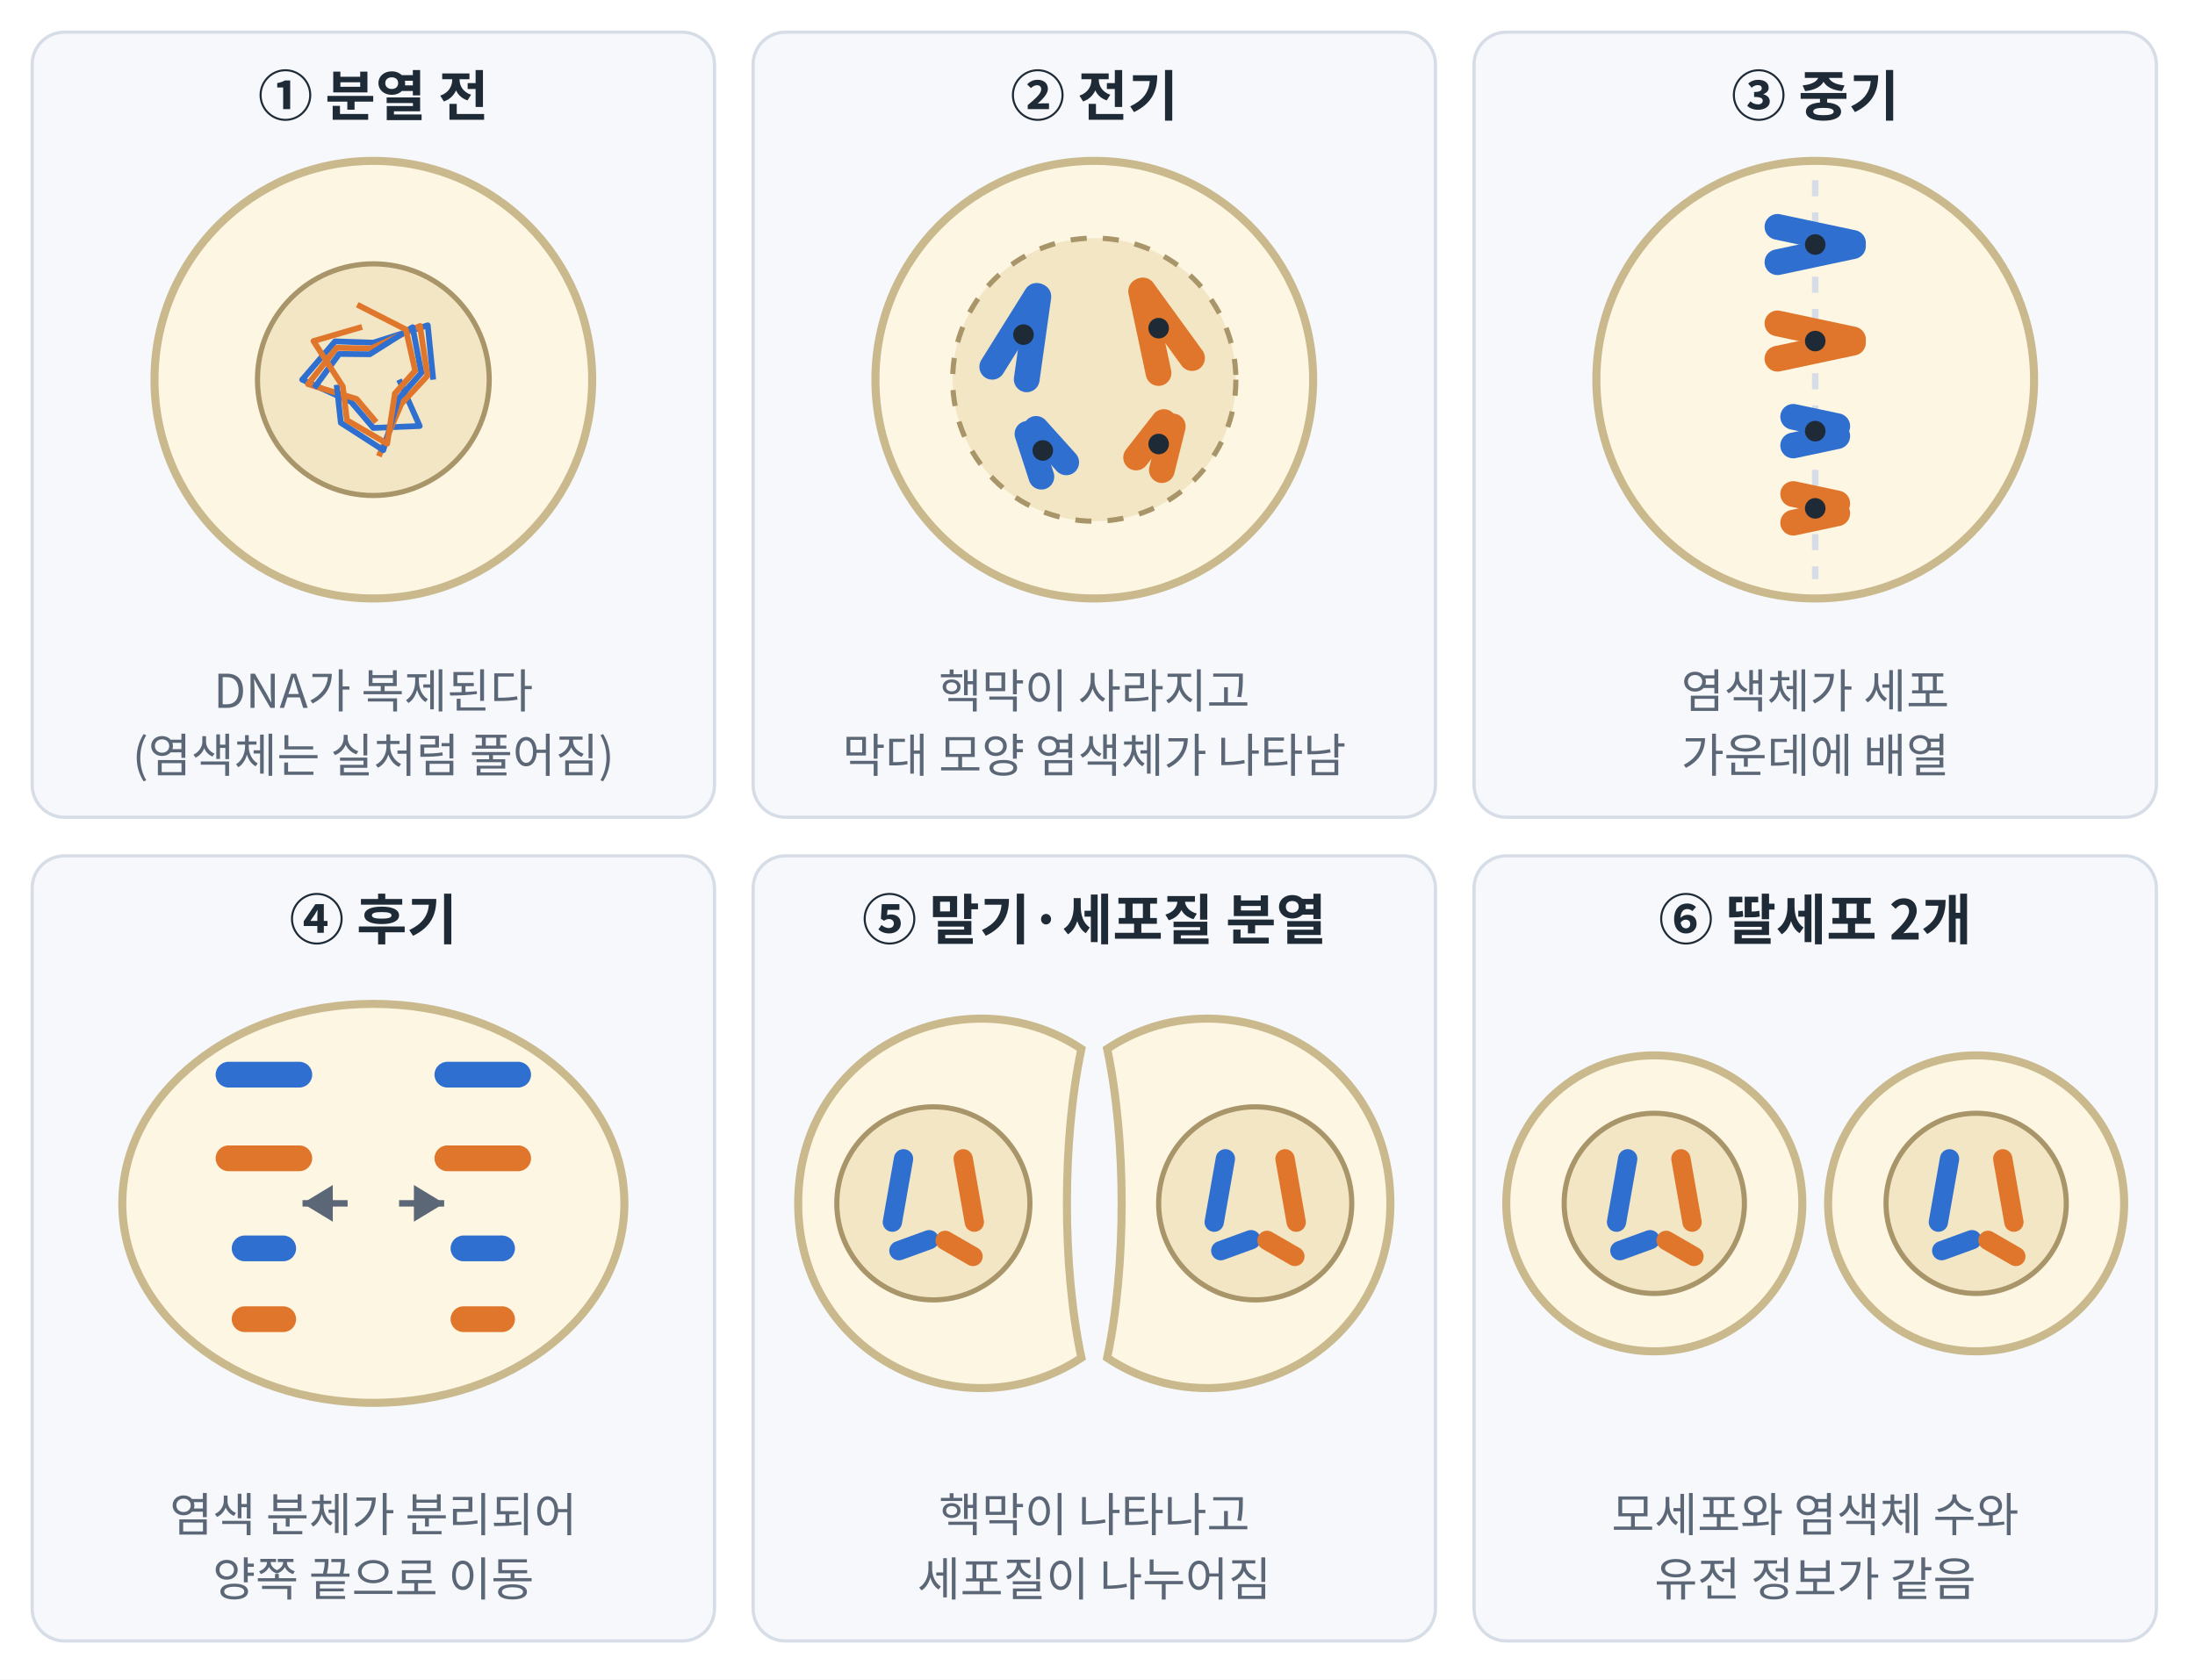
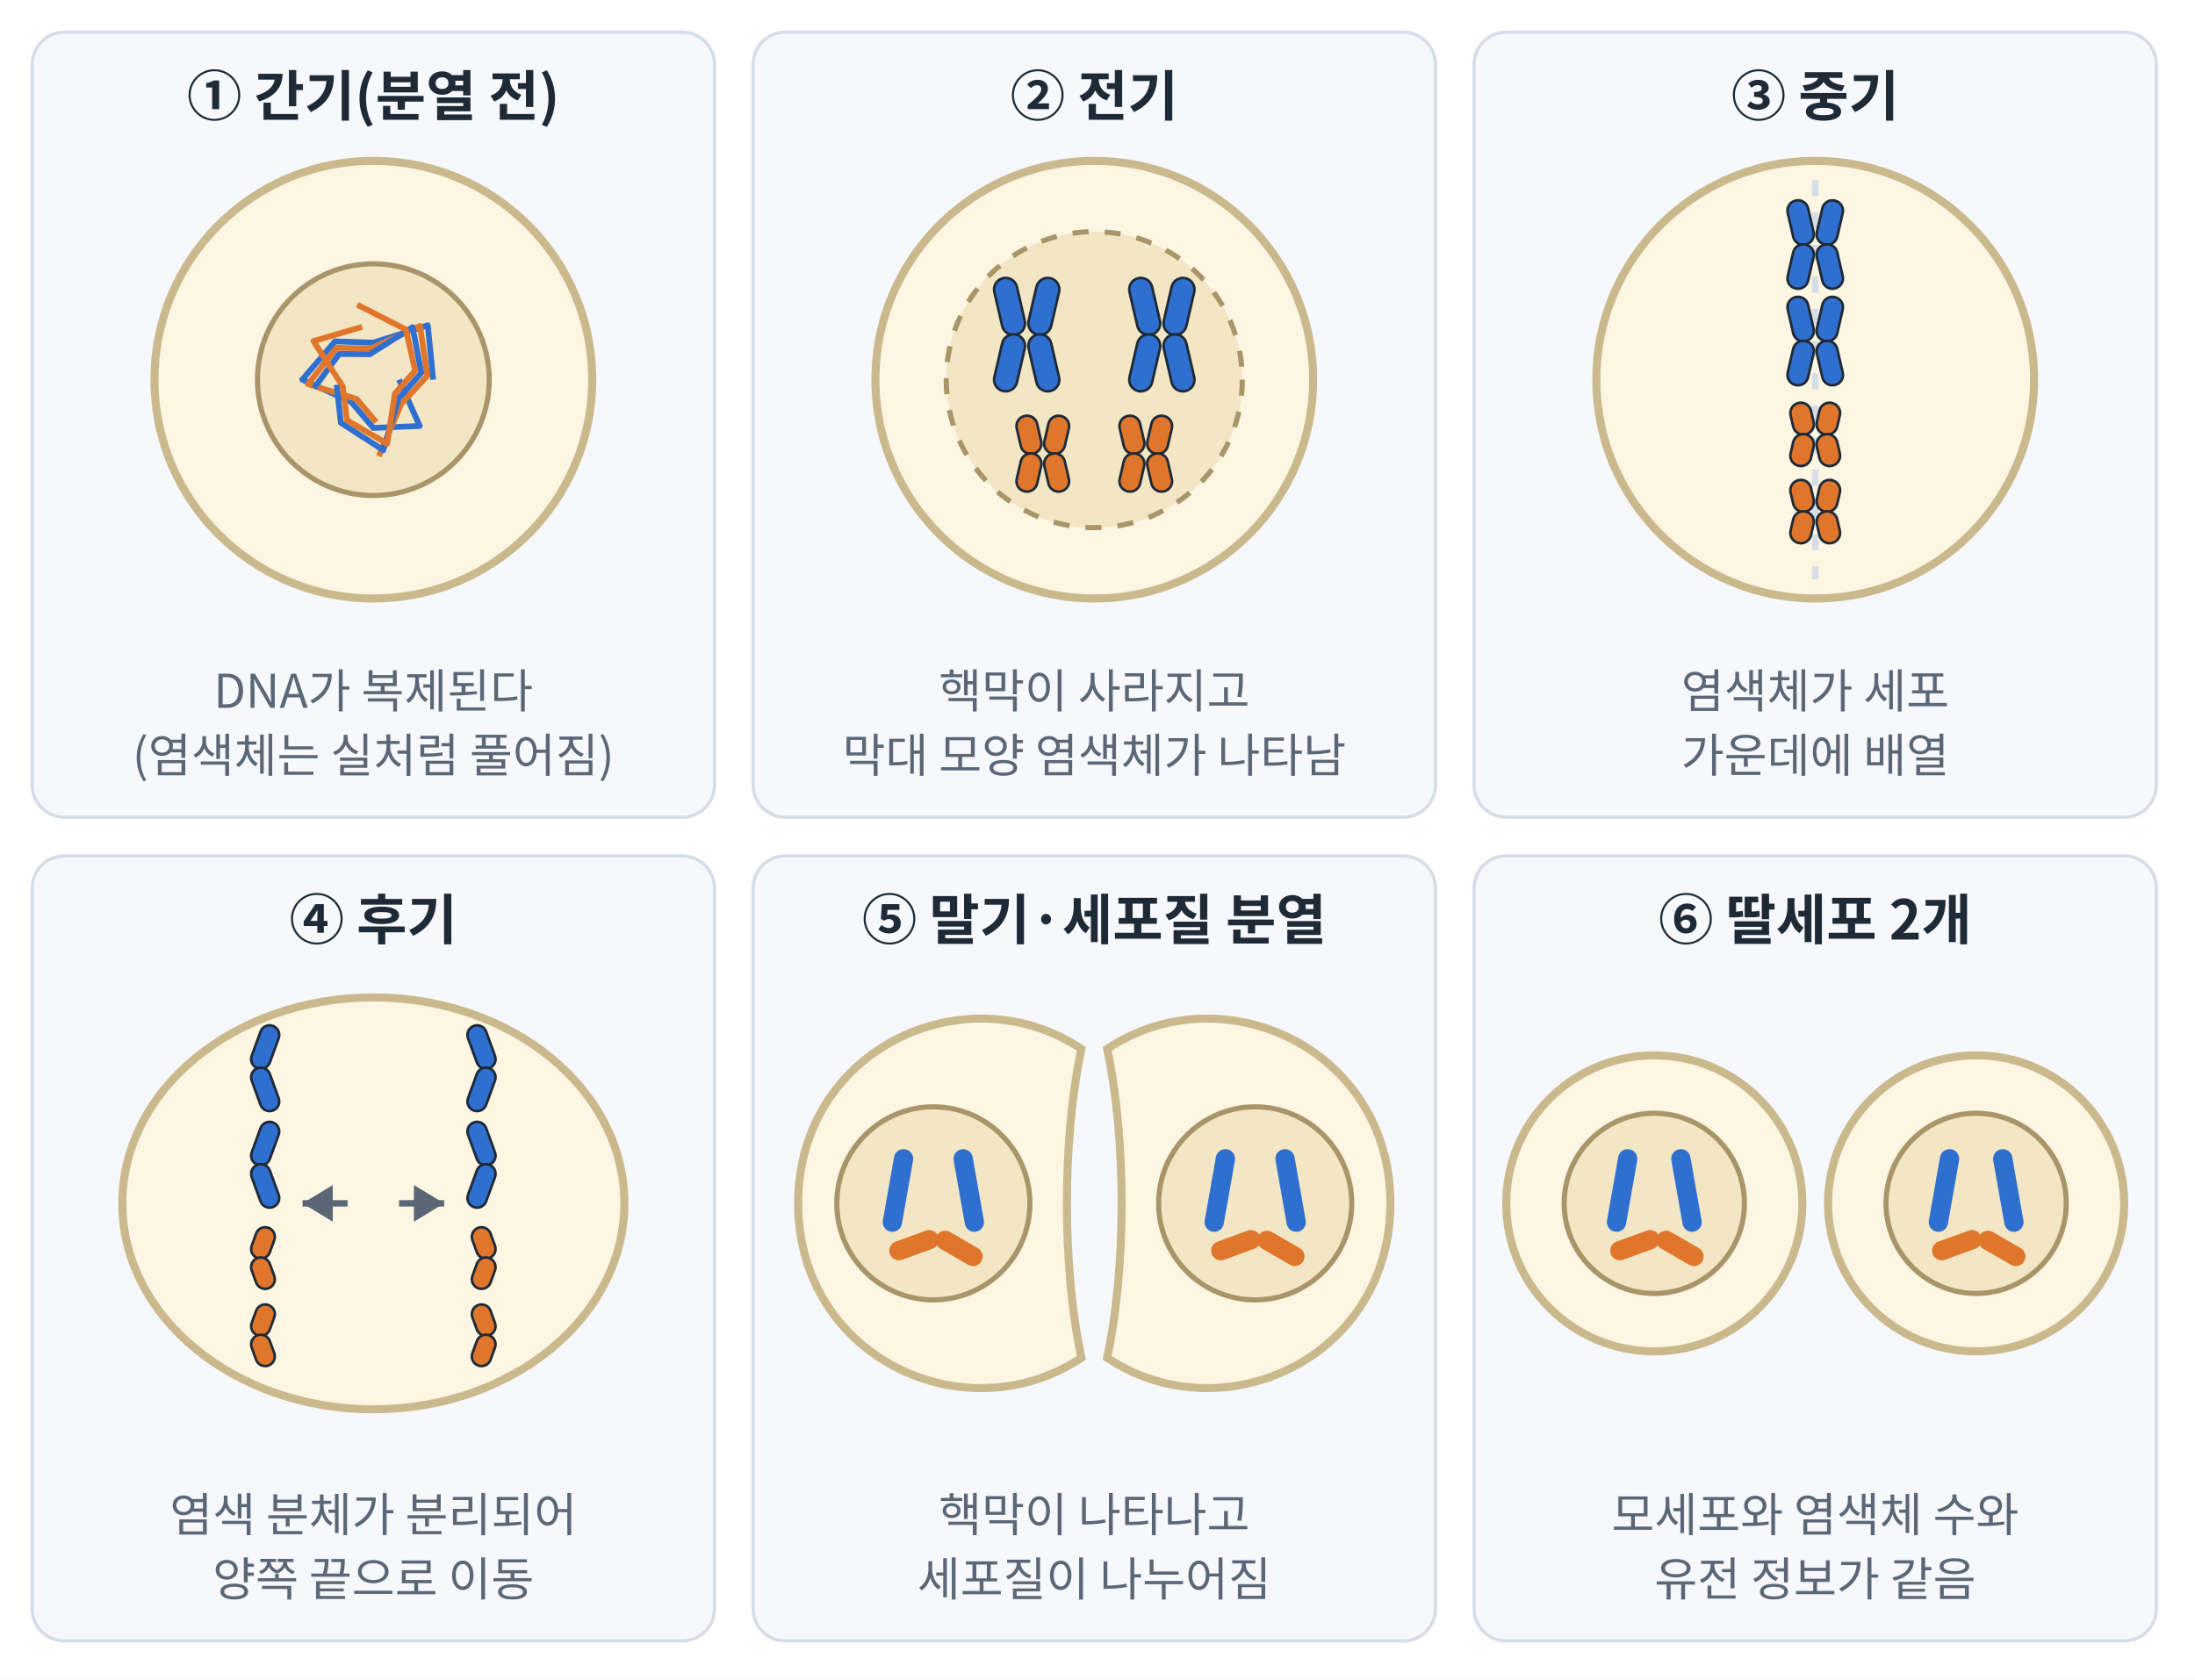
<svg xmlns="http://www.w3.org/2000/svg" viewBox="0 0 682 522" width="682" height="522" font-family="'Malgun Gothic','Noto Sans KR','Noto Sans CJK KR','Apple SD Gothic Neo',sans-serif">
  <rect width="682" height="522" fill="#fff" />
  <rect x="10" y="10" width="212" height="244" rx="10" fill="#f6f8fb" stroke="#d6dde6" />
-   <text x="116.0" y="36" font-size="17" fill="#1f2a37" text-anchor="middle" font-weight="700">① 분열 전</text>
+   <text x="116.0" y="36" font-size="17" fill="#1f2a37" text-anchor="middle" font-weight="700">① 간기(분열 전)</text>
  <text x="116.0" y="220" font-size="14.5" fill="#5b6776" text-anchor="middle" font-weight="400">DNA가 복제된다</text>
  <text x="116.0" y="240" font-size="14.5" fill="#5b6776" text-anchor="middle" font-weight="400">(염색체는 실처럼 풀어짐)</text>
  <ellipse cx="116.0" cy="118" rx="68" ry="68" fill="#fdf6e3" stroke="#c9b98c" stroke-width="2.5" />
  <circle cx="116.0" cy="118" r="36" fill="#f3e6c4" stroke="#a8956a" stroke-width="1.6" />
  <polyline points="124.0,118.0 130.4,132.4 116.0,133.0 109.1,124.9 93.9,118.0 104.1,106.1 116.0,106.5 132.9,101.1 134.6,118.0" fill="none" stroke="#2f6fd0" stroke-width="1.8" stroke-linejoin="round" />
  <polyline points="116.9,131.2 110.8,124.0 95.7,119.4 104.6,108.1 115.3,108.3 130.5,101.3 132.8,116.8 124.7,125.5 117.7,141.8" fill="none" stroke="#e0762b" stroke-width="1.8" stroke-linejoin="round" />
  <polyline points="97.6,120.6 105.4,110.0 114.9,110.1 128.2,101.7 130.9,115.9 123.8,123.9 119.1,139.9 105.9,131.4 104.6,119.6" fill="none" stroke="#2f6fd0" stroke-width="1.8" stroke-linejoin="round" />
  <polyline points="111.0,94.7 126.1,102.4 129.0,115.2 122.7,122.3 120.3,137.9 107.8,130.6 106.5,120.1 97.4,106.0 112.5,101.6" fill="none" stroke="#e0762b" stroke-width="1.8" stroke-linejoin="round" />
  <rect x="234" y="10" width="212" height="244" rx="10" fill="#f6f8fb" stroke="#d6dde6" />
  <text x="340.0" y="36" font-size="17" fill="#1f2a37" text-anchor="middle" font-weight="700">② 전기</text>
  <text x="340.0" y="220" font-size="14.5" fill="#5b6776" text-anchor="middle" font-weight="400">핵막이 사라지고</text>
  <text x="340.0" y="240" font-size="14.5" fill="#5b6776" text-anchor="middle" font-weight="400">막대 모양 염색체가 나타남</text>
  <ellipse cx="340.0" cy="118" rx="68" ry="68" fill="#fdf6e3" stroke="#c9b98c" stroke-width="2.5" />
-   <circle cx="340.0" cy="118" r="44" fill="#f3e6c4" stroke="#a8956a" stroke-width="1.6" stroke-dasharray="5 5" />
-   <g transform="rotate(20 318.0 104)">
-     <rect x="311.0" y="87.0" width="8" height="34" rx="4.0" fill="#2f6fd0" transform="rotate(12 315.0 104)" />
-     <rect x="317.0" y="87.0" width="8" height="34" rx="4.0" fill="#2f6fd0" transform="rotate(-12 321.0 104)" />
-     <circle cx="318.0" cy="104" r="3.2" fill="#1f2a37" />
-   </g>
-   <g transform="rotate(-24 360.0 102)">
-     <rect x="353.0" y="85.0" width="8" height="34" rx="4.0" fill="#e0762b" transform="rotate(12 357.0 102)" />
-     <rect x="359.0" y="85.0" width="8" height="34" rx="4.0" fill="#e0762b" transform="rotate(-12 363.0 102)" />
-     <circle cx="360.0" cy="102" r="3.2" fill="#1f2a37" />
-   </g>
-   <g transform="rotate(-30 324.0 140)">
-     <rect x="317.0" y="129.0" width="8" height="22" rx="4.0" fill="#2f6fd0" transform="rotate(12 321.0 140)" />
-     <rect x="323.0" y="129.0" width="8" height="22" rx="4.0" fill="#2f6fd0" transform="rotate(-12 327.0 140)" />
-     <circle cx="324.0" cy="140" r="3.2" fill="#1f2a37" />
-   </g>
-   <g transform="rotate(26 360.0 138)">
-     <rect x="353.0" y="127.0" width="8" height="22" rx="4.0" fill="#e0762b" transform="rotate(12 357.0 138)" />
-     <rect x="359.0" y="127.0" width="8" height="22" rx="4.0" fill="#e0762b" transform="rotate(-12 363.0 138)" />
-     <circle cx="360.0" cy="138" r="3.2" fill="#1f2a37" />
-   </g>
+   <circle cx="340.0" cy="118" r="46" fill="#f3e6c4" stroke="#a8956a" stroke-width="1.6" stroke-dasharray="5 5" />
+   <rect x="312.1" y="86.0" width="7.2" height="18.0" rx="3.6" fill="#2f6fd0" stroke="#1f2a37" stroke-width="0.8" transform="rotate(-13 315.7 104)" />
+   <rect x="312.1" y="104.0" width="7.2" height="18.0" rx="3.6" fill="#2f6fd0" stroke="#1f2a37" stroke-width="0.8" transform="rotate(13 315.7 104)" />
+   <rect x="318.7" y="86.0" width="7.2" height="18.0" rx="3.6" fill="#2f6fd0" stroke="#1f2a37" stroke-width="0.8" transform="rotate(13 322.3 104)" />
+   <rect x="318.7" y="104.0" width="7.2" height="18.0" rx="3.6" fill="#2f6fd0" stroke="#1f2a37" stroke-width="0.8" transform="rotate(-13 322.3 104)" />
+   <rect x="354.1" y="86.0" width="7.2" height="18.0" rx="3.6" fill="#2f6fd0" stroke="#1f2a37" stroke-width="0.8" transform="rotate(-13 357.7 104)" />
+   <rect x="354.1" y="104.0" width="7.2" height="18.0" rx="3.6" fill="#2f6fd0" stroke="#1f2a37" stroke-width="0.8" transform="rotate(13 357.7 104)" />
+   <rect x="360.7" y="86.0" width="7.2" height="18.0" rx="3.6" fill="#2f6fd0" stroke="#1f2a37" stroke-width="0.8" transform="rotate(13 364.3 104)" />
+   <rect x="360.7" y="104.0" width="7.2" height="18.0" rx="3.6" fill="#2f6fd0" stroke="#1f2a37" stroke-width="0.8" transform="rotate(-13 364.3 104)" />
+   <rect x="317.8" y="129.0" width="6.5" height="12.0" rx="3.2" fill="#e0762b" stroke="#1f2a37" stroke-width="0.8" transform="rotate(-13 321.0 141)" />
+   <rect x="317.8" y="141.0" width="6.5" height="12.0" rx="3.2" fill="#e0762b" stroke="#1f2a37" stroke-width="0.8" transform="rotate(13 321.0 141)" />
+   <rect x="323.7" y="129.0" width="6.5" height="12.0" rx="3.2" fill="#e0762b" stroke="#1f2a37" stroke-width="0.8" transform="rotate(13 327.0 141)" />
+   <rect x="323.7" y="141.0" width="6.5" height="12.0" rx="3.2" fill="#e0762b" stroke="#1f2a37" stroke-width="0.8" transform="rotate(-13 327.0 141)" />
+   <rect x="349.8" y="129.0" width="6.5" height="12.0" rx="3.2" fill="#e0762b" stroke="#1f2a37" stroke-width="0.8" transform="rotate(-13 353.0 141)" />
+   <rect x="349.8" y="141.0" width="6.5" height="12.0" rx="3.2" fill="#e0762b" stroke="#1f2a37" stroke-width="0.8" transform="rotate(13 353.0 141)" />
+   <rect x="355.7" y="129.0" width="6.5" height="12.0" rx="3.2" fill="#e0762b" stroke="#1f2a37" stroke-width="0.8" transform="rotate(13 359.0 141)" />
+   <rect x="355.7" y="141.0" width="6.5" height="12.0" rx="3.2" fill="#e0762b" stroke="#1f2a37" stroke-width="0.8" transform="rotate(-13 359.0 141)" />
  <rect x="458" y="10" width="212" height="244" rx="10" fill="#f6f8fb" stroke="#d6dde6" />
  <text x="564.0" y="36" font-size="17" fill="#1f2a37" text-anchor="middle" font-weight="700">③ 중기</text>
  <text x="564.0" y="220" font-size="14.5" fill="#5b6776" text-anchor="middle" font-weight="400">염색체가 세포</text>
  <text x="564.0" y="240" font-size="14.5" fill="#5b6776" text-anchor="middle" font-weight="400">가운데에 배열</text>
  <ellipse cx="564.0" cy="118" rx="68" ry="68" fill="#fdf6e3" stroke="#c9b98c" stroke-width="2.5" />
  <line x1="564.0" y1="56" x2="564.0" y2="180" stroke="#d6dde6" stroke-width="2" stroke-dasharray="5 5" />
-   <g transform="rotate(90 564.0 76)">
-     <rect x="557.0" y="60.0" width="8" height="32" rx="4.0" fill="#2f6fd0" transform="rotate(12 561.0 76)" />
-     <rect x="563.0" y="60.0" width="8" height="32" rx="4.0" fill="#2f6fd0" transform="rotate(-12 567.0 76)" />
-     <circle cx="564.0" cy="76" r="3.2" fill="#1f2a37" />
-   </g>
-   <g transform="rotate(90 564.0 106)">
-     <rect x="557.0" y="90.0" width="8" height="32" rx="4.0" fill="#e0762b" transform="rotate(12 561.0 106)" />
-     <rect x="563.0" y="90.0" width="8" height="32" rx="4.0" fill="#e0762b" transform="rotate(-12 567.0 106)" />
-     <circle cx="564.0" cy="106" r="3.2" fill="#1f2a37" />
-   </g>
-   <g transform="rotate(90 564.0 134)">
-     <rect x="557.0" y="123.0" width="8" height="22" rx="4.0" fill="#2f6fd0" transform="rotate(12 561.0 134)" />
-     <rect x="563.0" y="123.0" width="8" height="22" rx="4.0" fill="#2f6fd0" transform="rotate(-12 567.0 134)" />
-     <circle cx="564.0" cy="134" r="3.2" fill="#1f2a37" />
-   </g>
-   <g transform="rotate(90 564.0 158)">
-     <rect x="557.0" y="147.0" width="8" height="22" rx="4.0" fill="#e0762b" transform="rotate(12 561.0 158)" />
-     <rect x="563.0" y="147.0" width="8" height="22" rx="4.0" fill="#e0762b" transform="rotate(-12 567.0 158)" />
-     <circle cx="564.0" cy="158" r="3.2" fill="#1f2a37" />
-   </g>
+   <rect x="557.8" y="62.0" width="6.5" height="14.0" rx="3.2" fill="#2f6fd0" stroke="#1f2a37" stroke-width="0.8" transform="rotate(-13 561.0 76)" />
+   <rect x="557.8" y="76.0" width="6.5" height="14.0" rx="3.2" fill="#2f6fd0" stroke="#1f2a37" stroke-width="0.8" transform="rotate(13 561.0 76)" />
+   <rect x="563.7" y="62.0" width="6.5" height="14.0" rx="3.2" fill="#2f6fd0" stroke="#1f2a37" stroke-width="0.8" transform="rotate(13 567.0 76)" />
+   <rect x="563.7" y="76.0" width="6.5" height="14.0" rx="3.2" fill="#2f6fd0" stroke="#1f2a37" stroke-width="0.8" transform="rotate(-13 567.0 76)" />
+   <rect x="557.8" y="92.0" width="6.5" height="14.0" rx="3.2" fill="#2f6fd0" stroke="#1f2a37" stroke-width="0.8" transform="rotate(-13 561.0 106)" />
+   <rect x="557.8" y="106.0" width="6.5" height="14.0" rx="3.2" fill="#2f6fd0" stroke="#1f2a37" stroke-width="0.8" transform="rotate(13 561.0 106)" />
+   <rect x="563.7" y="92.0" width="6.5" height="14.0" rx="3.2" fill="#2f6fd0" stroke="#1f2a37" stroke-width="0.8" transform="rotate(13 567.0 106)" />
+   <rect x="563.7" y="106.0" width="6.5" height="14.0" rx="3.2" fill="#2f6fd0" stroke="#1f2a37" stroke-width="0.8" transform="rotate(-13 567.0 106)" />
+   <rect x="557.8" y="125.0" width="6.5" height="10.0" rx="3.2" fill="#e0762b" stroke="#1f2a37" stroke-width="0.8" transform="rotate(-13 561.0 135)" />
+   <rect x="557.8" y="135.0" width="6.5" height="10.0" rx="3.2" fill="#e0762b" stroke="#1f2a37" stroke-width="0.8" transform="rotate(13 561.0 135)" />
+   <rect x="563.7" y="125.0" width="6.5" height="10.0" rx="3.2" fill="#e0762b" stroke="#1f2a37" stroke-width="0.8" transform="rotate(13 567.0 135)" />
+   <rect x="563.7" y="135.0" width="6.5" height="10.0" rx="3.2" fill="#e0762b" stroke="#1f2a37" stroke-width="0.8" transform="rotate(-13 567.0 135)" />
+   <rect x="557.8" y="149.0" width="6.5" height="10.0" rx="3.2" fill="#e0762b" stroke="#1f2a37" stroke-width="0.8" transform="rotate(-13 561.0 159)" />
+   <rect x="557.8" y="159.0" width="6.5" height="10.0" rx="3.2" fill="#e0762b" stroke="#1f2a37" stroke-width="0.8" transform="rotate(13 561.0 159)" />
+   <rect x="563.7" y="149.0" width="6.5" height="10.0" rx="3.2" fill="#e0762b" stroke="#1f2a37" stroke-width="0.8" transform="rotate(13 567.0 159)" />
+   <rect x="563.7" y="159.0" width="6.5" height="10.0" rx="3.2" fill="#e0762b" stroke="#1f2a37" stroke-width="0.8" transform="rotate(-13 567.0 159)" />
  <rect x="10" y="266" width="212" height="244" rx="10" fill="#f6f8fb" stroke="#d6dde6" />
  <text x="116.0" y="292" font-size="17" fill="#1f2a37" text-anchor="middle" font-weight="700">④ 후기</text>
  <text x="116.0" y="476" font-size="14.5" fill="#5b6776" text-anchor="middle" font-weight="400">염색 분체가 분리되어</text>
  <text x="116.0" y="496" font-size="14.5" fill="#5b6776" text-anchor="middle" font-weight="400">양쪽 끝으로 이동</text>
-   <ellipse cx="116.0" cy="374" rx="78" ry="62" fill="#fdf6e3" stroke="#c9b98c" stroke-width="2.5" />
-   <rect x="78.0" y="319.0" width="8" height="30" rx="4.0" fill="#2f6fd0" transform="rotate(90 82.0 334)" />
-   <rect x="146.0" y="319.0" width="8" height="30" rx="4.0" fill="#2f6fd0" transform="rotate(90 150.0 334)" />
-   <rect x="78.0" y="345.0" width="8" height="30" rx="4.0" fill="#e0762b" transform="rotate(90 82.0 360)" />
-   <rect x="146.0" y="345.0" width="8" height="30" rx="4.0" fill="#e0762b" transform="rotate(90 150.0 360)" />
-   <rect x="78.0" y="378.0" width="8" height="20" rx="4.0" fill="#2f6fd0" transform="rotate(90 82.0 388)" />
-   <rect x="146.0" y="378.0" width="8" height="20" rx="4.0" fill="#2f6fd0" transform="rotate(90 150.0 388)" />
-   <rect x="78.0" y="400.0" width="8" height="20" rx="4.0" fill="#e0762b" transform="rotate(90 82.0 410)" />
-   <rect x="146.0" y="400.0" width="8" height="20" rx="4.0" fill="#e0762b" transform="rotate(90 150.0 410)" />
+   <ellipse cx="116.0" cy="374" rx="78" ry="64" fill="#fdf6e3" stroke="#c9b98c" stroke-width="2.5" />
+   <rect x="77.0" y="318.0" width="6.0" height="14.0" rx="3.0" fill="#2f6fd0" stroke="#1f2a37" stroke-width="0.8" transform="rotate(20 80.0 332)" />
+   <rect x="77.0" y="332.0" width="6.0" height="14.0" rx="3.0" fill="#2f6fd0" stroke="#1f2a37" stroke-width="0.8" transform="rotate(-20 80.0 332)" />
+   <rect x="149.0" y="318.0" width="6.0" height="14.0" rx="3.0" fill="#2f6fd0" stroke="#1f2a37" stroke-width="0.8" transform="rotate(-20 152.0 332)" />
+   <rect x="149.0" y="332.0" width="6.0" height="14.0" rx="3.0" fill="#2f6fd0" stroke="#1f2a37" stroke-width="0.8" transform="rotate(20 152.0 332)" />
+   <rect x="77.0" y="348.0" width="6.0" height="14.0" rx="3.0" fill="#2f6fd0" stroke="#1f2a37" stroke-width="0.8" transform="rotate(20 80.0 362)" />
+   <rect x="77.0" y="362.0" width="6.0" height="14.0" rx="3.0" fill="#2f6fd0" stroke="#1f2a37" stroke-width="0.8" transform="rotate(-20 80.0 362)" />
+   <rect x="149.0" y="348.0" width="6.0" height="14.0" rx="3.0" fill="#2f6fd0" stroke="#1f2a37" stroke-width="0.8" transform="rotate(-20 152.0 362)" />
+   <rect x="149.0" y="362.0" width="6.0" height="14.0" rx="3.0" fill="#2f6fd0" stroke="#1f2a37" stroke-width="0.8" transform="rotate(20 152.0 362)" />
+   <rect x="77.0" y="381.0" width="6.0" height="10.0" rx="3.0" fill="#e0762b" stroke="#1f2a37" stroke-width="0.8" transform="rotate(20 80.0 391)" />
+   <rect x="77.0" y="391.0" width="6.0" height="10.0" rx="3.0" fill="#e0762b" stroke="#1f2a37" stroke-width="0.8" transform="rotate(-20 80.0 391)" />
+   <rect x="149.0" y="381.0" width="6.0" height="10.0" rx="3.0" fill="#e0762b" stroke="#1f2a37" stroke-width="0.8" transform="rotate(-20 152.0 391)" />
+   <rect x="149.0" y="391.0" width="6.0" height="10.0" rx="3.0" fill="#e0762b" stroke="#1f2a37" stroke-width="0.8" transform="rotate(20 152.0 391)" />
+   <rect x="77.0" y="405.0" width="6.0" height="10.0" rx="3.0" fill="#e0762b" stroke="#1f2a37" stroke-width="0.8" transform="rotate(20 80.0 415)" />
+   <rect x="77.0" y="415.0" width="6.0" height="10.0" rx="3.0" fill="#e0762b" stroke="#1f2a37" stroke-width="0.8" transform="rotate(-20 80.0 415)" />
+   <rect x="149.0" y="405.0" width="6.0" height="10.0" rx="3.0" fill="#e0762b" stroke="#1f2a37" stroke-width="0.8" transform="rotate(-20 152.0 415)" />
+   <rect x="149.0" y="415.0" width="6.0" height="10.0" rx="3.0" fill="#e0762b" stroke="#1f2a37" stroke-width="0.8" transform="rotate(20 152.0 415)" />
  <line x1="108.0" y1="374" x2="94.0" y2="374" stroke="#5b6776" stroke-width="2" />
  <polygon points="94.0,374 103.4,368.3 103.4,379.7" fill="#5b6776" />
  <line x1="124.0" y1="374" x2="138.0" y2="374" stroke="#5b6776" stroke-width="2" />
  <polygon points="138.0,374 128.6,379.7 128.6,368.3" fill="#5b6776" />
  <rect x="234" y="266" width="212" height="244" rx="10" fill="#f6f8fb" stroke="#d6dde6" />
  <text x="340.0" y="292" font-size="17" fill="#1f2a37" text-anchor="middle" font-weight="700">⑤ 말기·세포질 분열</text>
  <text x="340.0" y="476" font-size="14.5" fill="#5b6776" text-anchor="middle" font-weight="400">핵막이 나타나고</text>
  <text x="340.0" y="496" font-size="14.5" fill="#5b6776" text-anchor="middle" font-weight="400">세포질이 나누어짐</text>
  <path d="M336.0,326 C300.0,302 248.0,326 248.0,374 C248.0,422 300.0,446 336.0,422 C330.0,394 330.0,354 336.0,326Z" fill="#fdf6e3" stroke="#c9b98c" stroke-width="2.5" />
  <path d="M344.0,326 C380.0,302 432.0,326 432.0,374 C432.0,422 380.0,446 344.0,422 C350.0,394 350.0,354 344.0,326Z" fill="#fdf6e3" stroke="#c9b98c" stroke-width="2.5" />
  <circle cx="290.0" cy="374" r="30" fill="#f3e6c4" stroke="#a8956a" stroke-width="1.6" />
  <rect x="276.0" y="357.0" width="6" height="26" rx="3.0" fill="#2f6fd0" transform="rotate(10 279.0 370)" />
-   <rect x="298.0" y="357.0" width="6" height="26" rx="3.0" fill="#e0762b" transform="rotate(-10 301.0 370)" />
-   <rect x="281.0" y="379.0" width="6" height="16" rx="3.0" fill="#2f6fd0" transform="rotate(70 284.0 387)" />
+   <rect x="298.0" y="357.0" width="6" height="26" rx="3.0" fill="#2f6fd0" transform="rotate(-10 301.0 370)" />
+   <rect x="281.0" y="379.0" width="6" height="16" rx="3.0" fill="#e0762b" transform="rotate(70 284.0 387)" />
  <rect x="295.0" y="380.0" width="6" height="16" rx="3.0" fill="#e0762b" transform="rotate(-60 298.0 388)" />
  <circle cx="390.0" cy="374" r="30" fill="#f3e6c4" stroke="#a8956a" stroke-width="1.6" />
  <rect x="376.0" y="357.0" width="6" height="26" rx="3.0" fill="#2f6fd0" transform="rotate(10 379.0 370)" />
-   <rect x="398.0" y="357.0" width="6" height="26" rx="3.0" fill="#e0762b" transform="rotate(-10 401.0 370)" />
-   <rect x="381.0" y="379.0" width="6" height="16" rx="3.0" fill="#2f6fd0" transform="rotate(70 384.0 387)" />
+   <rect x="398.0" y="357.0" width="6" height="26" rx="3.0" fill="#2f6fd0" transform="rotate(-10 401.0 370)" />
+   <rect x="381.0" y="379.0" width="6" height="16" rx="3.0" fill="#e0762b" transform="rotate(70 384.0 387)" />
  <rect x="395.0" y="380.0" width="6" height="16" rx="3.0" fill="#e0762b" transform="rotate(-60 398.0 388)" />
  <rect x="458" y="266" width="212" height="244" rx="10" fill="#f6f8fb" stroke="#d6dde6" />
  <text x="564.0" y="292" font-size="17" fill="#1f2a37" text-anchor="middle" font-weight="700">⑥ 딸세포 2개</text>
  <text x="564.0" y="476" font-size="14.5" fill="#5b6776" text-anchor="middle" font-weight="400">모세포와 염색체 수와</text>
  <text x="564.0" y="496" font-size="14.5" fill="#5b6776" text-anchor="middle" font-weight="400">유전 정보가 같음</text>
  <ellipse cx="514.0" cy="374" rx="46" ry="46" fill="#fdf6e3" stroke="#c9b98c" stroke-width="2.5" />
  <circle cx="514.0" cy="374" r="28" fill="#f3e6c4" stroke="#a8956a" stroke-width="1.6" />
  <rect x="501.0" y="357.0" width="6" height="26" rx="3.0" fill="#2f6fd0" transform="rotate(10 504.0 370)" />
-   <rect x="521.0" y="357.0" width="6" height="26" rx="3.0" fill="#e0762b" transform="rotate(-10 524.0 370)" />
-   <rect x="505.0" y="379.0" width="6" height="16" rx="3.0" fill="#2f6fd0" transform="rotate(70 508.0 387)" />
+   <rect x="521.0" y="357.0" width="6" height="26" rx="3.0" fill="#2f6fd0" transform="rotate(-10 524.0 370)" />
+   <rect x="505.0" y="379.0" width="6" height="16" rx="3.0" fill="#e0762b" transform="rotate(70 508.0 387)" />
  <rect x="519.0" y="380.0" width="6" height="16" rx="3.0" fill="#e0762b" transform="rotate(-60 522.0 388)" />
  <ellipse cx="614.0" cy="374" rx="46" ry="46" fill="#fdf6e3" stroke="#c9b98c" stroke-width="2.5" />
  <circle cx="614.0" cy="374" r="28" fill="#f3e6c4" stroke="#a8956a" stroke-width="1.6" />
  <rect x="601.0" y="357.0" width="6" height="26" rx="3.0" fill="#2f6fd0" transform="rotate(10 604.0 370)" />
-   <rect x="621.0" y="357.0" width="6" height="26" rx="3.0" fill="#e0762b" transform="rotate(-10 624.0 370)" />
-   <rect x="605.0" y="379.0" width="6" height="16" rx="3.0" fill="#2f6fd0" transform="rotate(70 608.0 387)" />
+   <rect x="621.0" y="357.0" width="6" height="26" rx="3.0" fill="#2f6fd0" transform="rotate(-10 624.0 370)" />
+   <rect x="605.0" y="379.0" width="6" height="16" rx="3.0" fill="#e0762b" transform="rotate(70 608.0 387)" />
  <rect x="619.0" y="380.0" width="6" height="16" rx="3.0" fill="#e0762b" transform="rotate(-60 622.0 388)" />
</svg>
